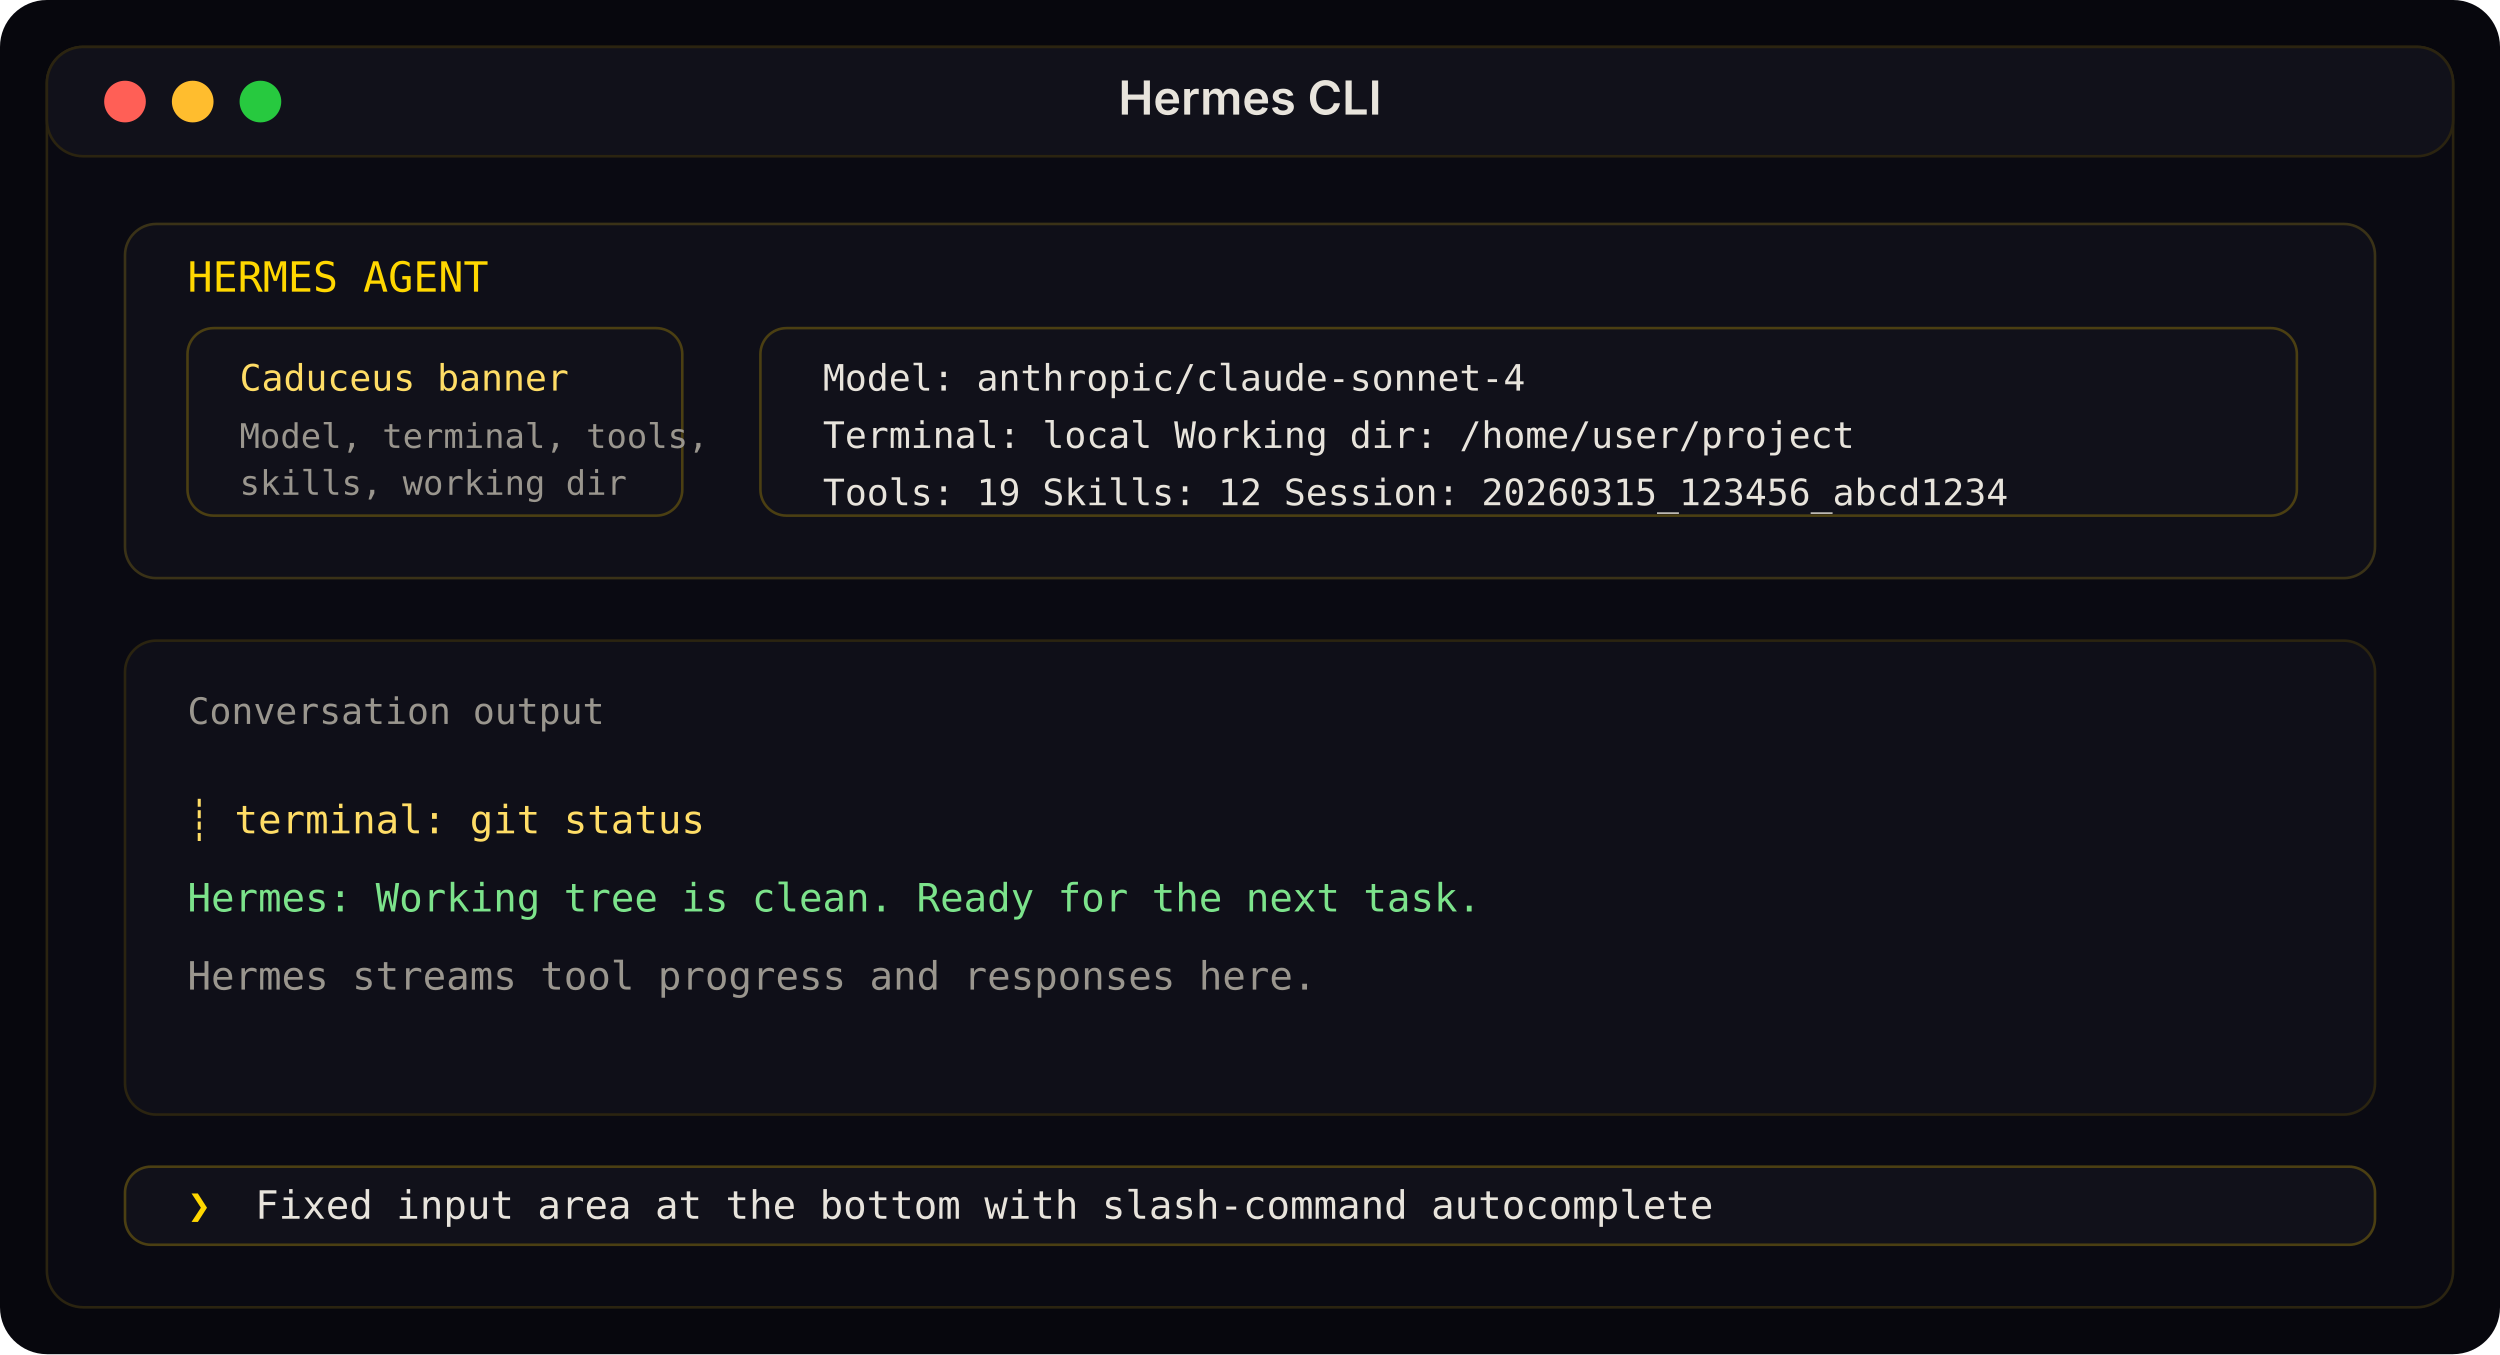
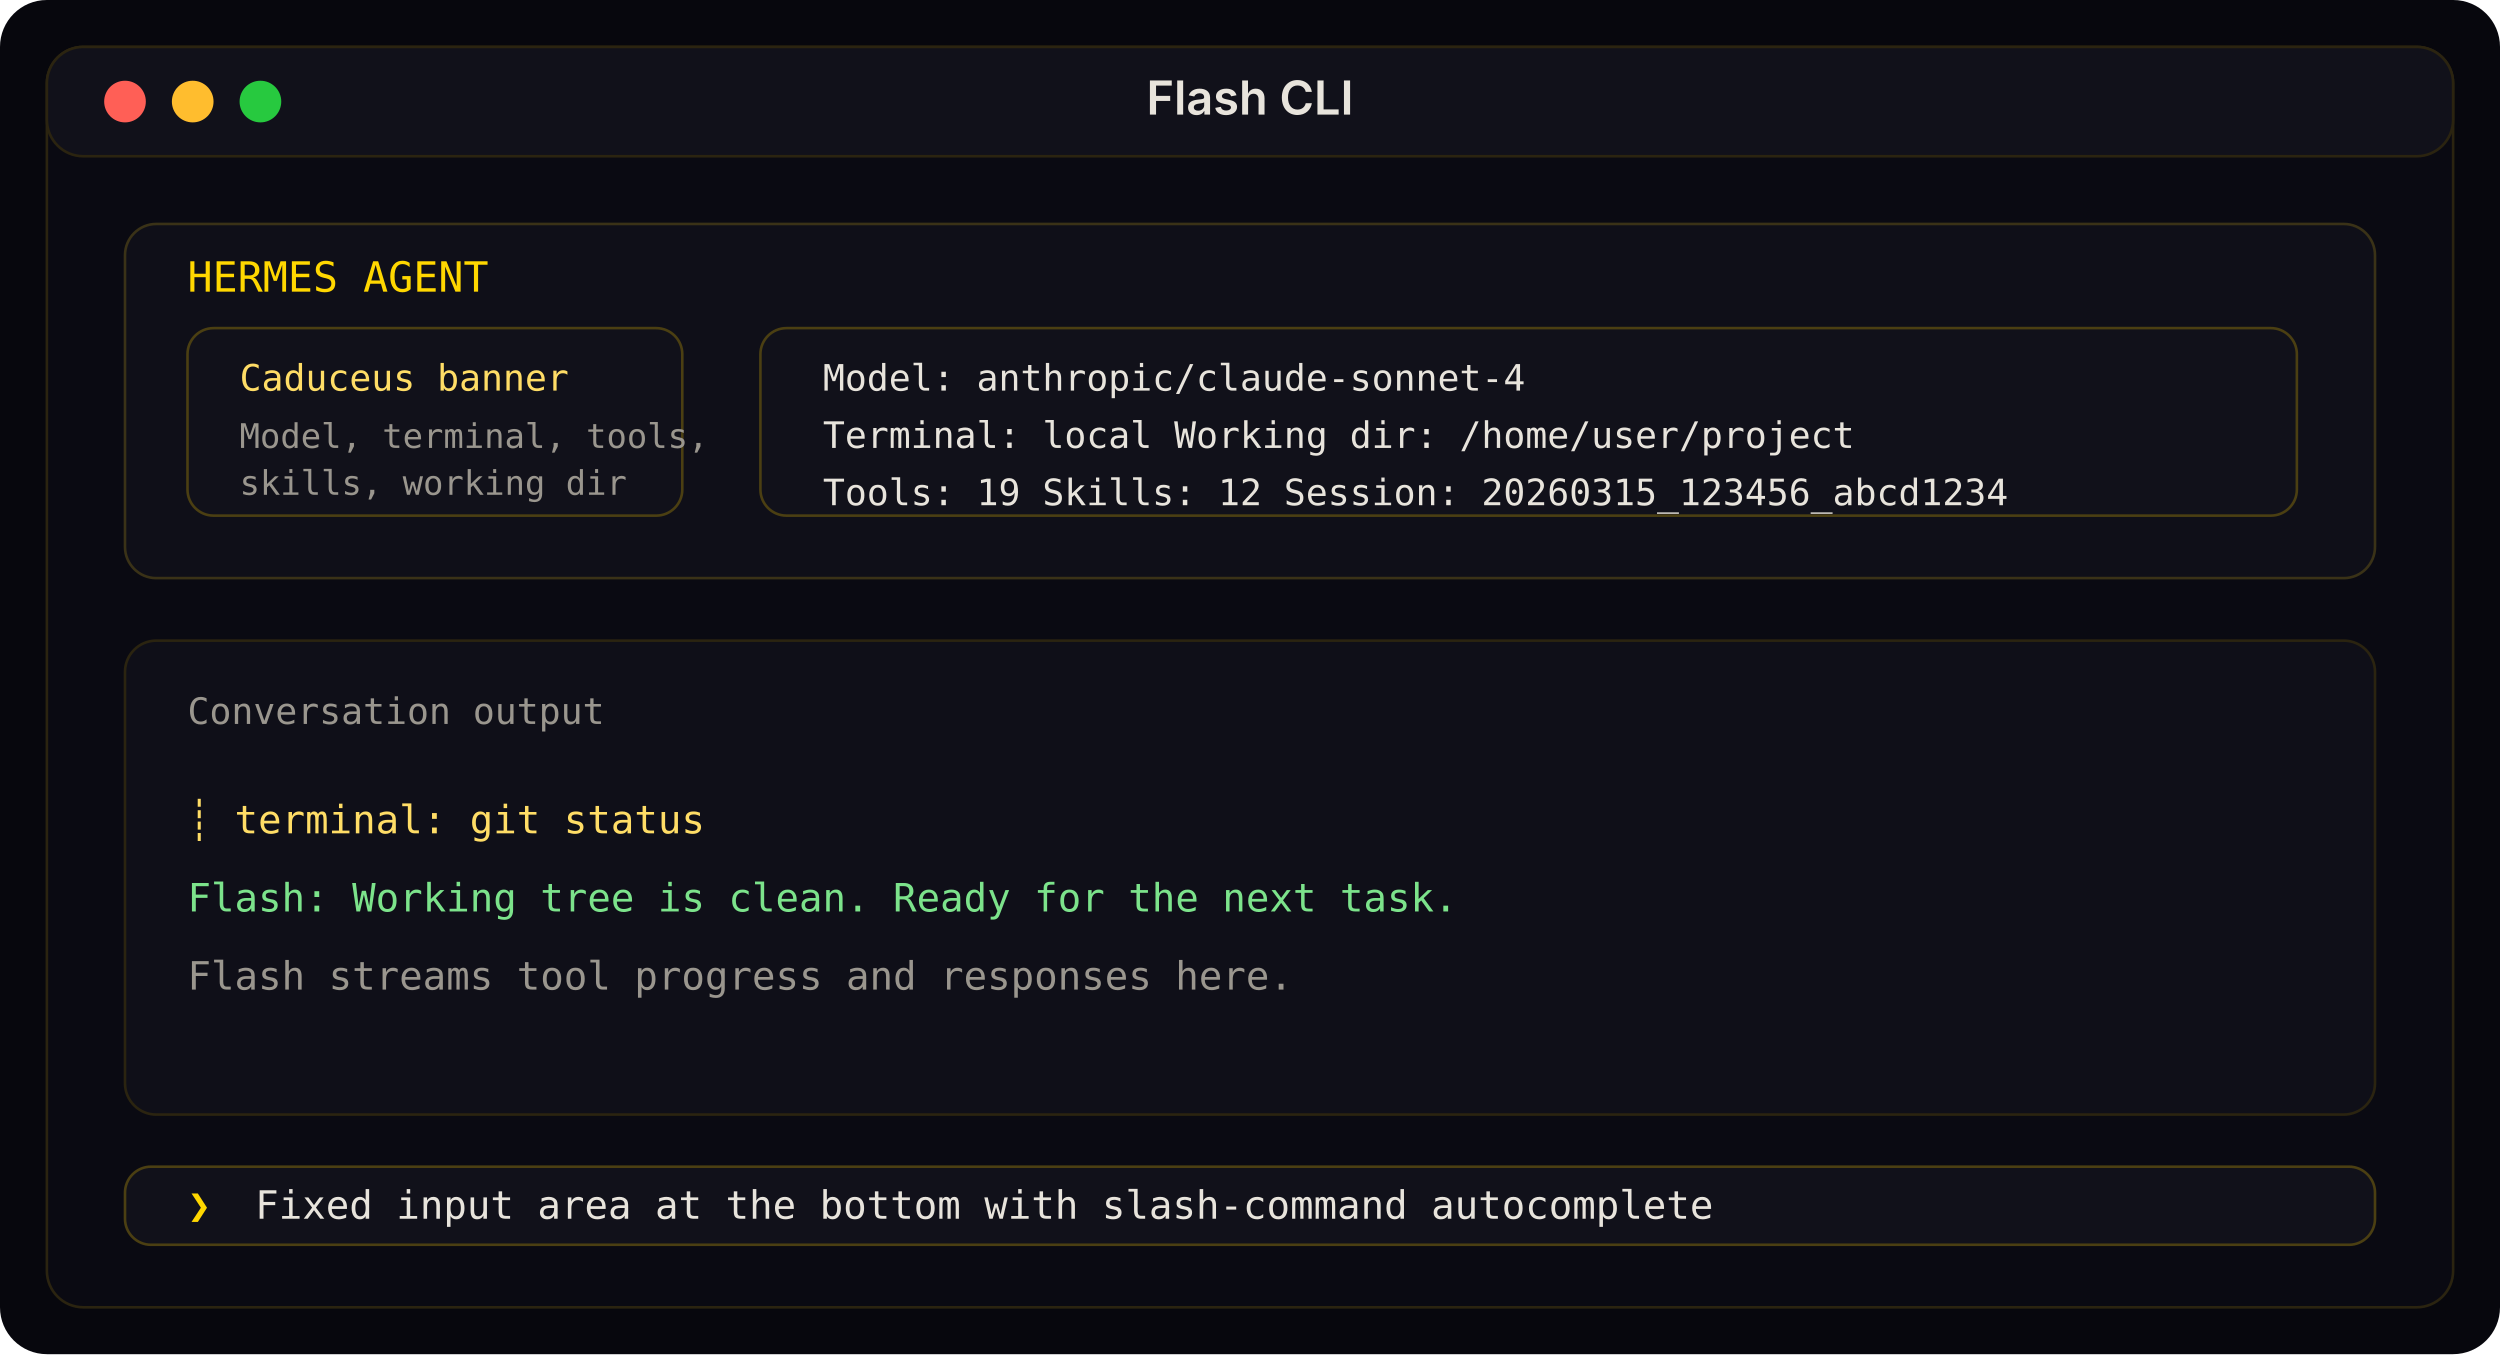
<svg xmlns="http://www.w3.org/2000/svg" width="960" height="520" viewBox="0 0 960 520" role="img" aria-labelledby="title desc">
  <rect width="960" height="520" rx="18" fill="#07070d" />
  <rect x="18" y="18" width="924" height="484" rx="14" fill="#0a0a12" stroke="#2b2410" />
  <rect x="18" y="18" width="924" height="42" rx="14" fill="#11111a" stroke="#2b2410" />
  <circle cx="48" cy="39" r="8" fill="#ff5f56" />
  <circle cx="74" cy="39" r="8" fill="#ffbd2e" />
  <circle cx="100" cy="39" r="8" fill="#27c93f" />
-   <text x="480" y="44" text-anchor="middle" fill="#e8e4dc" font-family="Inter, sans-serif" font-size="18" font-weight="600">Hermes CLI</text>
+   <text x="480" y="44" text-anchor="middle" fill="#e8e4dc" font-family="Inter, sans-serif" font-size="18" font-weight="600">Flash CLI</text>
  <rect x="48" y="86" width="864" height="136" rx="12" fill="#0f0f18" stroke="#3a3217" />
  <text x="72" y="112" fill="#ffd700" font-family="JetBrains Mono, monospace" font-size="16">HERMES AGENT</text>
  <rect x="72" y="126" width="190" height="72" rx="10" fill="#11111a" stroke="#4b3f12" />
  <text x="92" y="150" fill="#ffdd66" font-family="JetBrains Mono, monospace" font-size="14">Caduceus banner</text>
  <text x="92" y="172" fill="#9a968e" font-family="JetBrains Mono, monospace" font-size="13">Model, terminal, tools,</text>
  <text x="92" y="190" fill="#9a968e" font-family="JetBrains Mono, monospace" font-size="13">skills, working dir</text>
  <rect x="292" y="126" width="590" height="72" rx="10" fill="#11111a" stroke="#4b3f12" />
  <text x="316" y="150" fill="#e8e4dc" font-family="JetBrains Mono, monospace" font-size="14">Model: anthropic/claude-sonnet-4</text>
  <text x="316" y="172" fill="#e8e4dc" font-family="JetBrains Mono, monospace" font-size="14">Terminal: local   Working dir: /home/user/project</text>
  <text x="316" y="194" fill="#e8e4dc" font-family="JetBrains Mono, monospace" font-size="14">Tools: 19   Skills: 12   Session: 20260315_123456_abcd1234</text>
  <rect x="48" y="246" width="864" height="182" rx="12" fill="#0f0f18" stroke="#2b2410" />
  <text x="72" y="278" fill="#9a968e" font-family="JetBrains Mono, monospace" font-size="14">Conversation output</text>
  <text x="72" y="320" fill="#ffdd66" font-family="JetBrains Mono, monospace" font-size="15">┊ terminal: git status</text>
-   <text x="72" y="350" fill="#7ce38b" font-family="JetBrains Mono, monospace" font-size="15">Hermes: Working tree is clean. Ready for the next task.</text>
-   <text x="72" y="380" fill="#9a968e" font-family="JetBrains Mono, monospace" font-size="15">Hermes streams tool progress and responses here.</text>
+   <text x="72" y="350" fill="#7ce38b" font-family="JetBrains Mono, monospace" font-size="15">Flash: Working tree is clean. Ready for the next task.</text>
+   <text x="72" y="380" fill="#9a968e" font-family="JetBrains Mono, monospace" font-size="15">Flash streams tool progress and responses here.</text>
  <rect x="48" y="448" width="864" height="30" rx="10" fill="#11111a" stroke="#4b3f12" />
  <text x="72" y="468" fill="#ffd700" font-family="JetBrains Mono, monospace" font-size="15">❯</text>
  <text x="98" y="468" fill="#e8e4dc" font-family="JetBrains Mono, monospace" font-size="15">Fixed input area at the bottom with slash-command autocomplete</text>
</svg>
